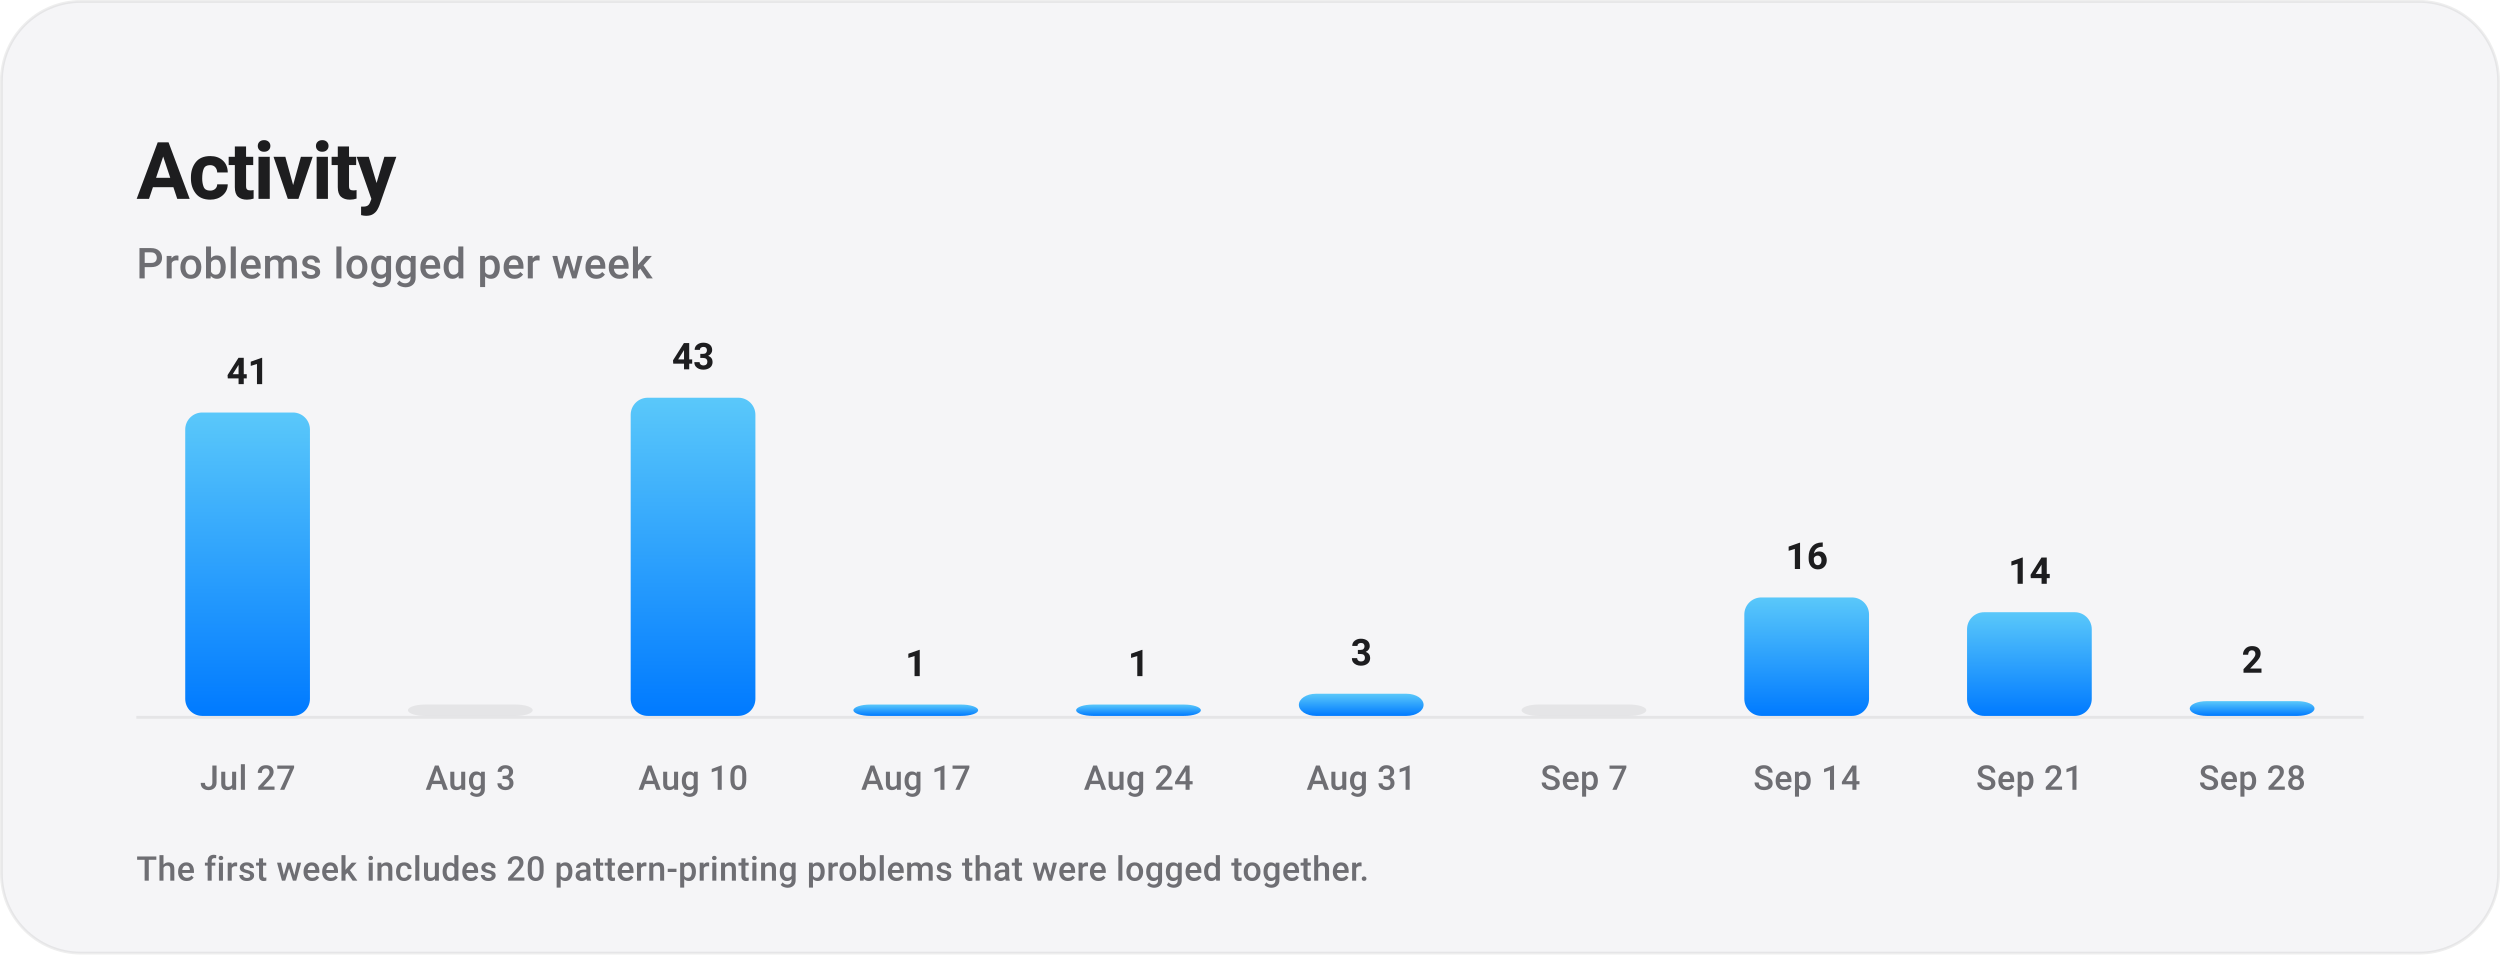
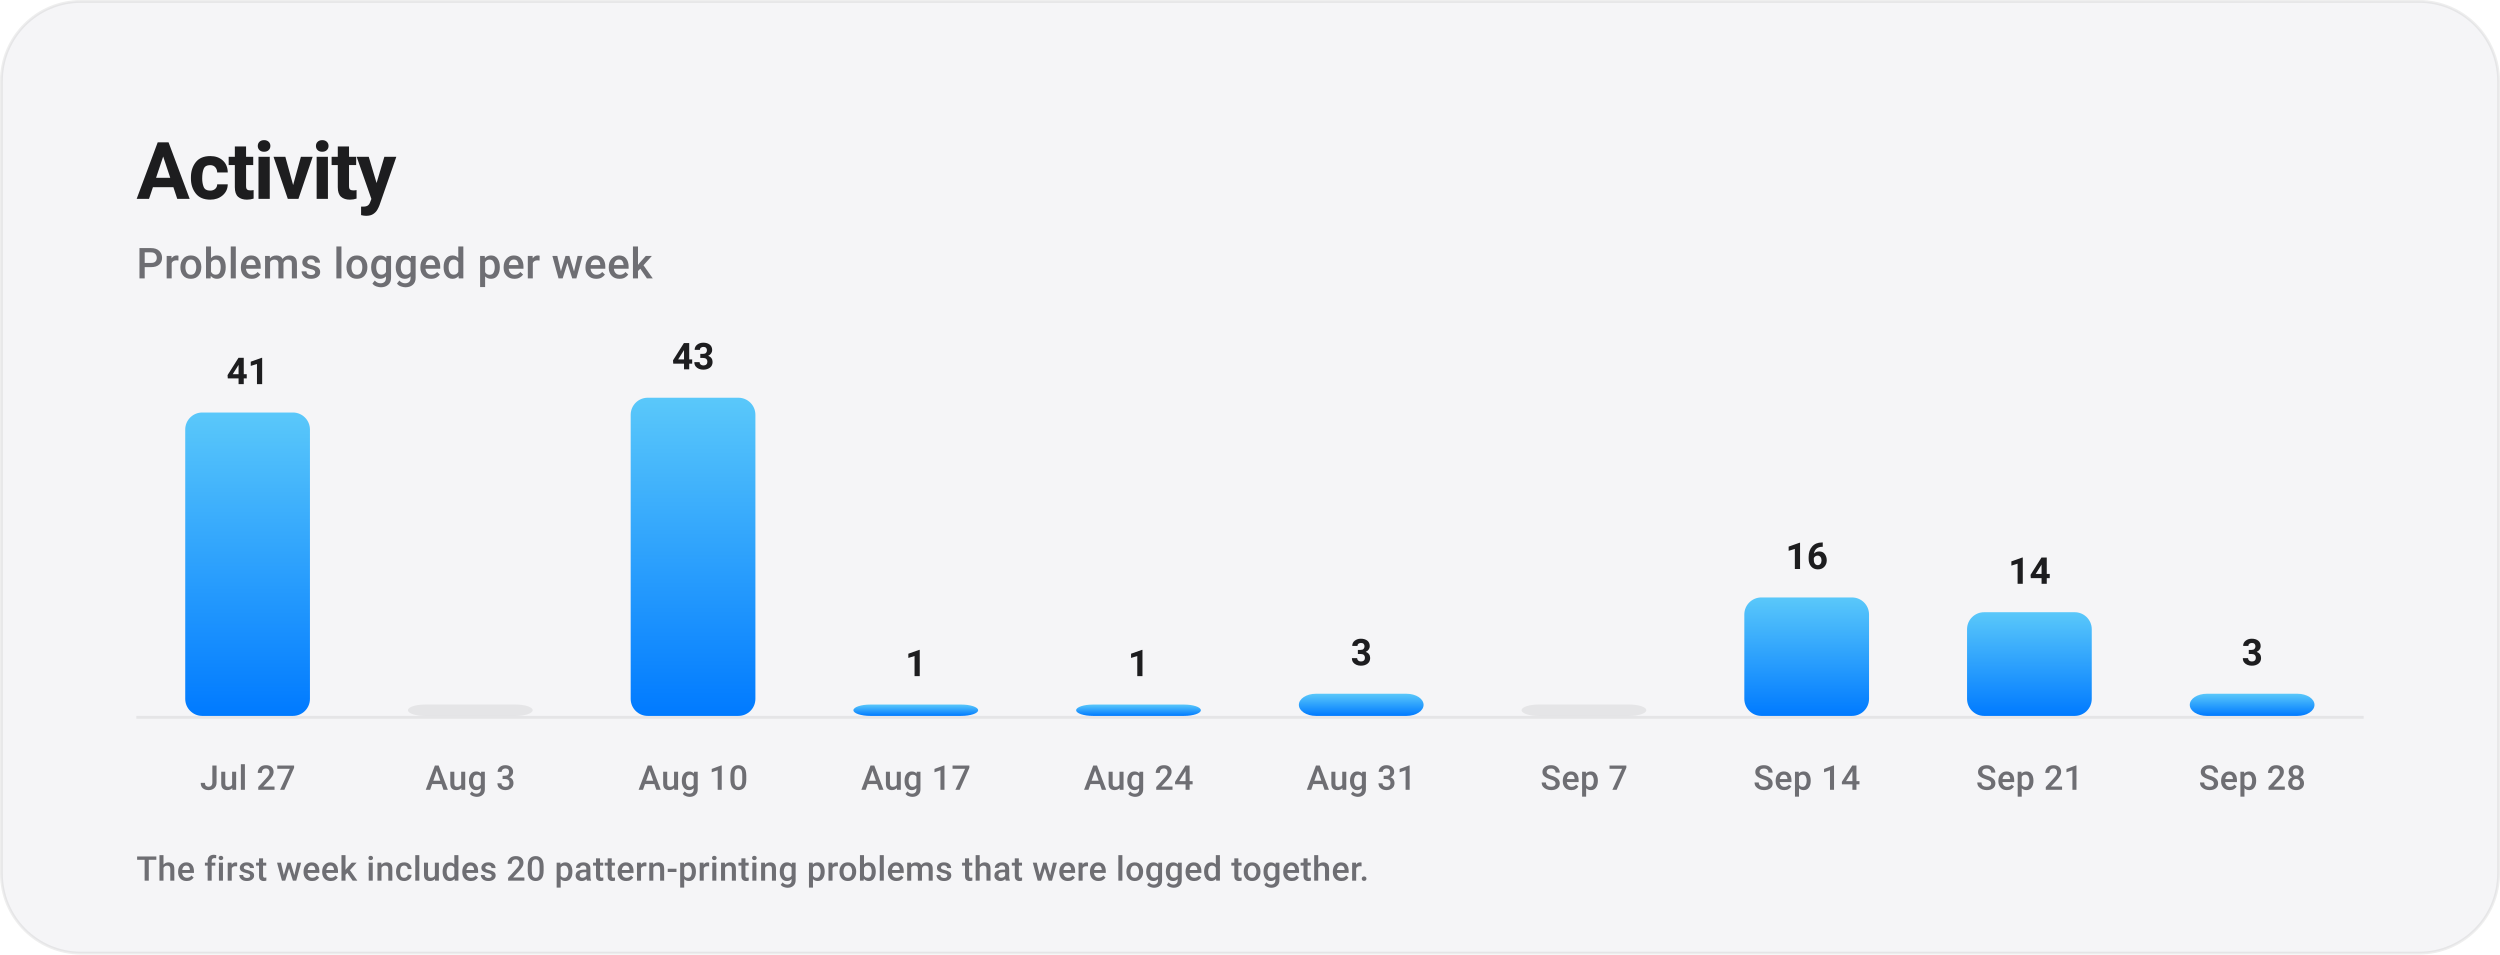
<svg xmlns="http://www.w3.org/2000/svg" width="880" height="336" viewBox="0 0 880 336" role="img" aria-labelledby="t d">
  <defs>
    <style>
text { font-family: -apple-system, BlinkMacSystemFont, "SF Pro Display", "SF Pro Text", "Segoe UI Variable Display", "Segoe UI", system-ui, Roboto, Helvetica, Arial, sans-serif; }
.num { font-variant-numeric: tabular-nums; }
@keyframes grow { from { transform: scaleX(0); } to { transform: scaleX(1); } }
@keyframes rise { from { transform: scaleY(0); } to { transform: scaleY(1); } }
@keyframes pop { from { opacity: 0; transform: scale(.92); } to { opacity: 1; transform: scale(1); } }
@keyframes fade { from { opacity: 0; transform: translateY(6px); } to { opacity: 1; transform: translateY(0); } }
.grow { transform-box: fill-box; transform-origin: 0% 50%; animation: grow .8s cubic-bezier(.22,1,.36,1) both; }
.rise { transform-box: fill-box; transform-origin: 50% 100%; animation: rise .8s cubic-bezier(.22,1,.36,1) both; }
.pop { transform-box: fill-box; transform-origin: 50% 50%; animation: pop .8s cubic-bezier(.22,1,.36,1) both; }
.fade { animation: fade .7s cubic-bezier(.22,1,.36,1) both; }
@media (prefers-reduced-motion: reduce) { .grow, .rise, .pop { transform-box: fill-box; transform-origin: 50% 50%; animation: pop .8s cubic-bezier(.22,1,.36,1) both; }
.fade { animation: none; } }
</style>
    <linearGradient id="acc" x1="0" y1="0" x2="1" y2="0">
      <stop offset="0" stop-color="#007AFF" />
      <stop offset="1" stop-color="#5AC8FA" />
    </linearGradient>
    <linearGradient id="accv" x1="0" y1="1" x2="0" y2="0">
      <stop offset="0" stop-color="#007AFF" />
      <stop offset="1" stop-color="#5AC8FA" />
    </linearGradient>
  </defs>
  <rect x="0.5" y="0.5" width="879" height="335" rx="28" fill="#F5F5F7" stroke="rgba(0,0,0,0.07)" />
  <text x="48" y="70" font-size="28" font-weight="700" fill="#1D1D1F" text-anchor="start" letter-spacing="-0.02em">Activity</text>
  <text x="48" y="98" font-size="15" font-weight="500" fill="#6E6E73" text-anchor="start" letter-spacing="0.01em">Problems logged per week</text>
  <line x1="48" y1="252.5" x2="832" y2="252.5" stroke="rgba(0,0,0,0.07)" />
  <rect class="rise" style="animation-delay:0ms" x="65.2" y="145.2" width="43.9" height="106.8" rx="6" fill="url(#accv)" />
  <text x="87.2" y="135.2" font-size="13" font-weight="650" fill="#1D1D1F" text-anchor="middle" letter-spacing="0.0em" class="num">41</text>
  <text x="87.2" y="278" font-size="12" font-weight="500" fill="#6E6E73" text-anchor="middle" letter-spacing="0.01em">Jul 27</text>
  <rect class="rise" style="animation-delay:50ms" x="143.6" y="248.0" width="43.9" height="4.0" rx="6" fill="rgba(0,0,0,0.07)" />
  <text x="165.6" y="278" font-size="12" font-weight="500" fill="#6E6E73" text-anchor="middle" letter-spacing="0.01em">Aug 3</text>
  <rect class="rise" style="animation-delay:100ms" x="222.0" y="140.0" width="43.9" height="112.0" rx="6" fill="url(#accv)" />
  <text x="244.0" y="130.0" font-size="13" font-weight="650" fill="#1D1D1F" text-anchor="middle" letter-spacing="0.0em" class="num">43</text>
  <text x="244.0" y="278" font-size="12" font-weight="500" fill="#6E6E73" text-anchor="middle" letter-spacing="0.01em">Aug 10</text>
  <rect class="rise" style="animation-delay:150ms" x="300.4" y="248.0" width="43.9" height="4.0" rx="6" fill="url(#accv)" />
  <text x="322.4" y="238.0" font-size="13" font-weight="650" fill="#1D1D1F" text-anchor="middle" letter-spacing="0.0em" class="num">1</text>
  <text x="322.4" y="278" font-size="12" font-weight="500" fill="#6E6E73" text-anchor="middle" letter-spacing="0.01em">Aug 17</text>
  <rect class="rise" style="animation-delay:200ms" x="378.8" y="248.0" width="43.9" height="4.0" rx="6" fill="url(#accv)" />
  <text x="400.8" y="238.0" font-size="13" font-weight="650" fill="#1D1D1F" text-anchor="middle" letter-spacing="0.0em" class="num">1</text>
  <text x="400.8" y="278" font-size="12" font-weight="500" fill="#6E6E73" text-anchor="middle" letter-spacing="0.01em">Aug 24</text>
  <rect class="rise" style="animation-delay:250ms" x="457.2" y="244.2" width="43.9" height="7.8" rx="6" fill="url(#accv)" />
  <text x="479.2" y="234.2" font-size="13" font-weight="650" fill="#1D1D1F" text-anchor="middle" letter-spacing="0.0em" class="num">3</text>
  <text x="479.2" y="278" font-size="12" font-weight="500" fill="#6E6E73" text-anchor="middle" letter-spacing="0.01em">Aug 31</text>
  <rect class="rise" style="animation-delay:300ms" x="535.6" y="248.0" width="43.9" height="4.0" rx="6" fill="rgba(0,0,0,0.07)" />
  <text x="557.6" y="278" font-size="12" font-weight="500" fill="#6E6E73" text-anchor="middle" letter-spacing="0.01em">Sep 7</text>
  <rect class="rise" style="animation-delay:350ms" x="614.0" y="210.3" width="43.9" height="41.7" rx="6" fill="url(#accv)" />
  <text x="636.0" y="200.3" font-size="13" font-weight="650" fill="#1D1D1F" text-anchor="middle" letter-spacing="0.0em" class="num">16</text>
  <text x="636.0" y="278" font-size="12" font-weight="500" fill="#6E6E73" text-anchor="middle" letter-spacing="0.01em">Sep 14</text>
  <rect class="rise" style="animation-delay:400ms" x="692.4" y="215.5" width="43.9" height="36.5" rx="6" fill="url(#accv)" />
  <text x="714.4" y="205.5" font-size="13" font-weight="650" fill="#1D1D1F" text-anchor="middle" letter-spacing="0.0em" class="num">14</text>
  <text x="714.4" y="278" font-size="12" font-weight="500" fill="#6E6E73" text-anchor="middle" letter-spacing="0.01em">Sep 21</text>
-   <rect class="rise" style="animation-delay:450ms" x="770.8" y="246.8" width="43.9" height="5.2" rx="6" fill="url(#accv)" />
-   <text x="792.8" y="236.8" font-size="13" font-weight="650" fill="#1D1D1F" text-anchor="middle" letter-spacing="0.0em" class="num">2</text>
+   <rect class="rise" style="animation-delay:450ms" x="770.8" y="244.2" width="43.9" height="7.8" rx="6" fill="url(#accv)" />
+   <text x="792.8" y="234.2" font-size="13" font-weight="650" fill="#1D1D1F" text-anchor="middle" letter-spacing="0.0em" class="num">3</text>
  <text x="792.8" y="278" font-size="12" font-weight="500" fill="#6E6E73" text-anchor="middle" letter-spacing="0.01em">Sep 28</text>
  <text x="48" y="310" font-size="12" font-weight="500" fill="#6E6E73" text-anchor="start" letter-spacing="0.01em">The first week includes 20 pattern-printing problems that were logged together.</text>
</svg>
